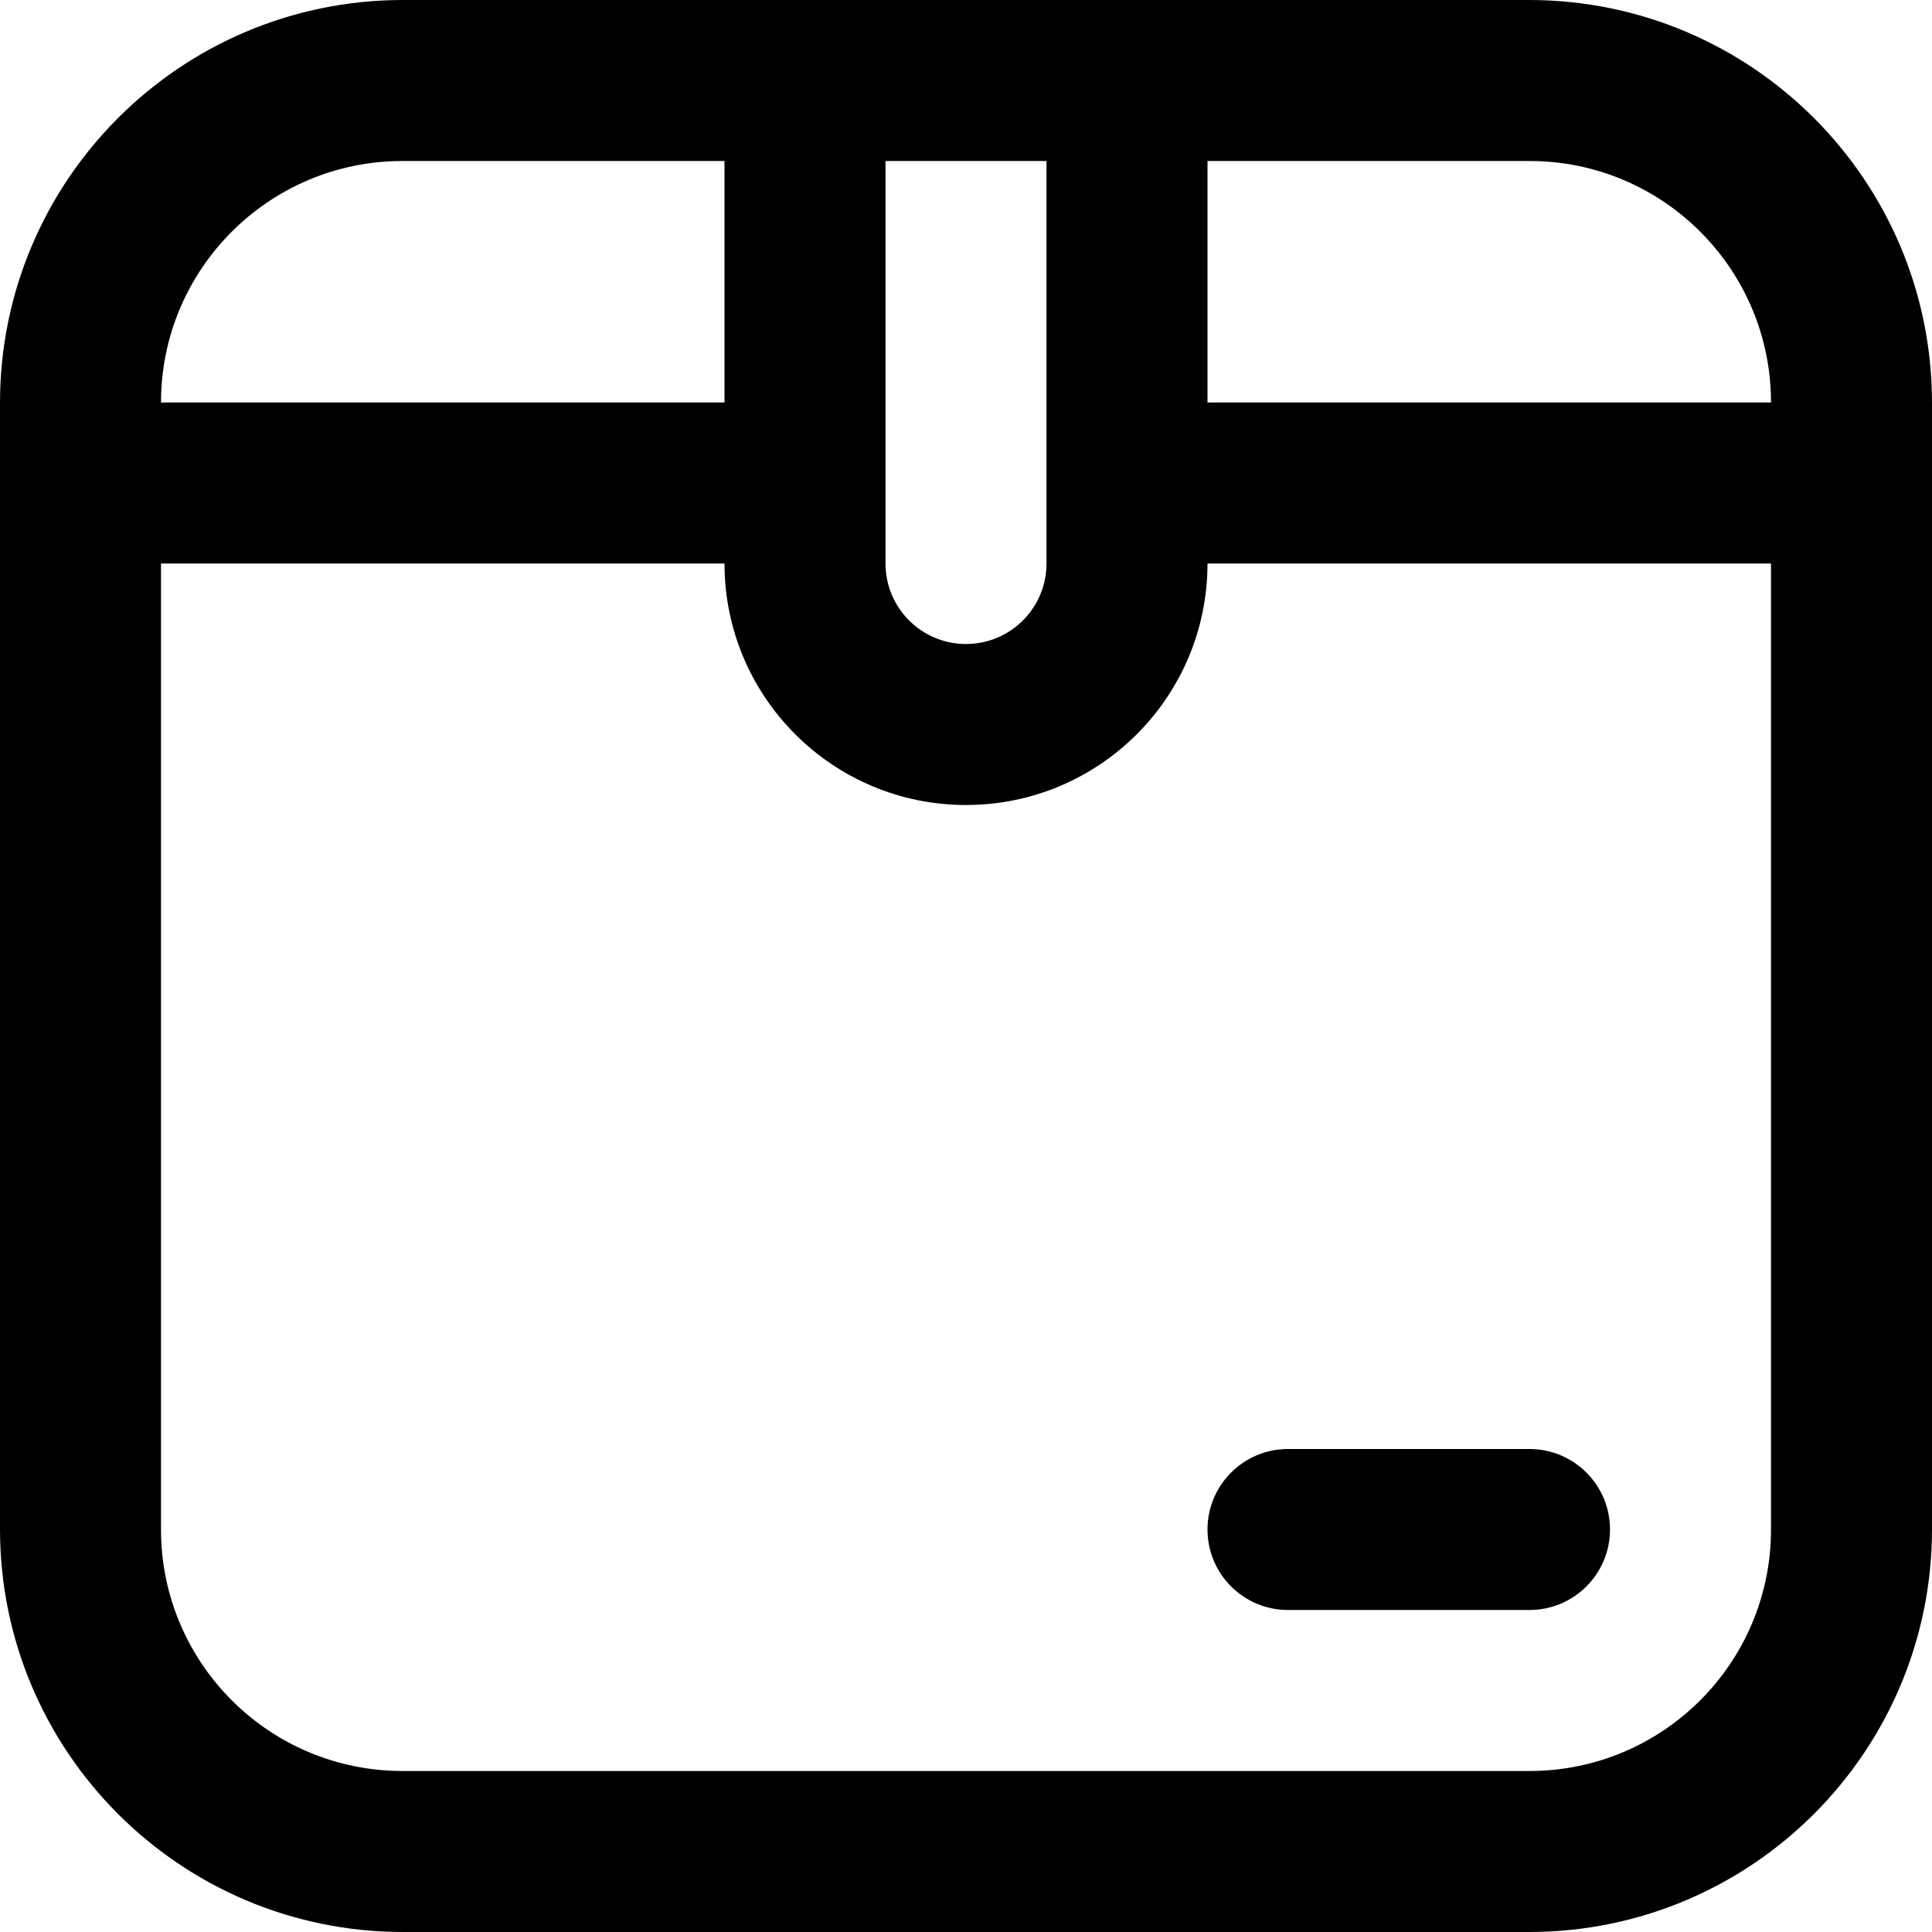
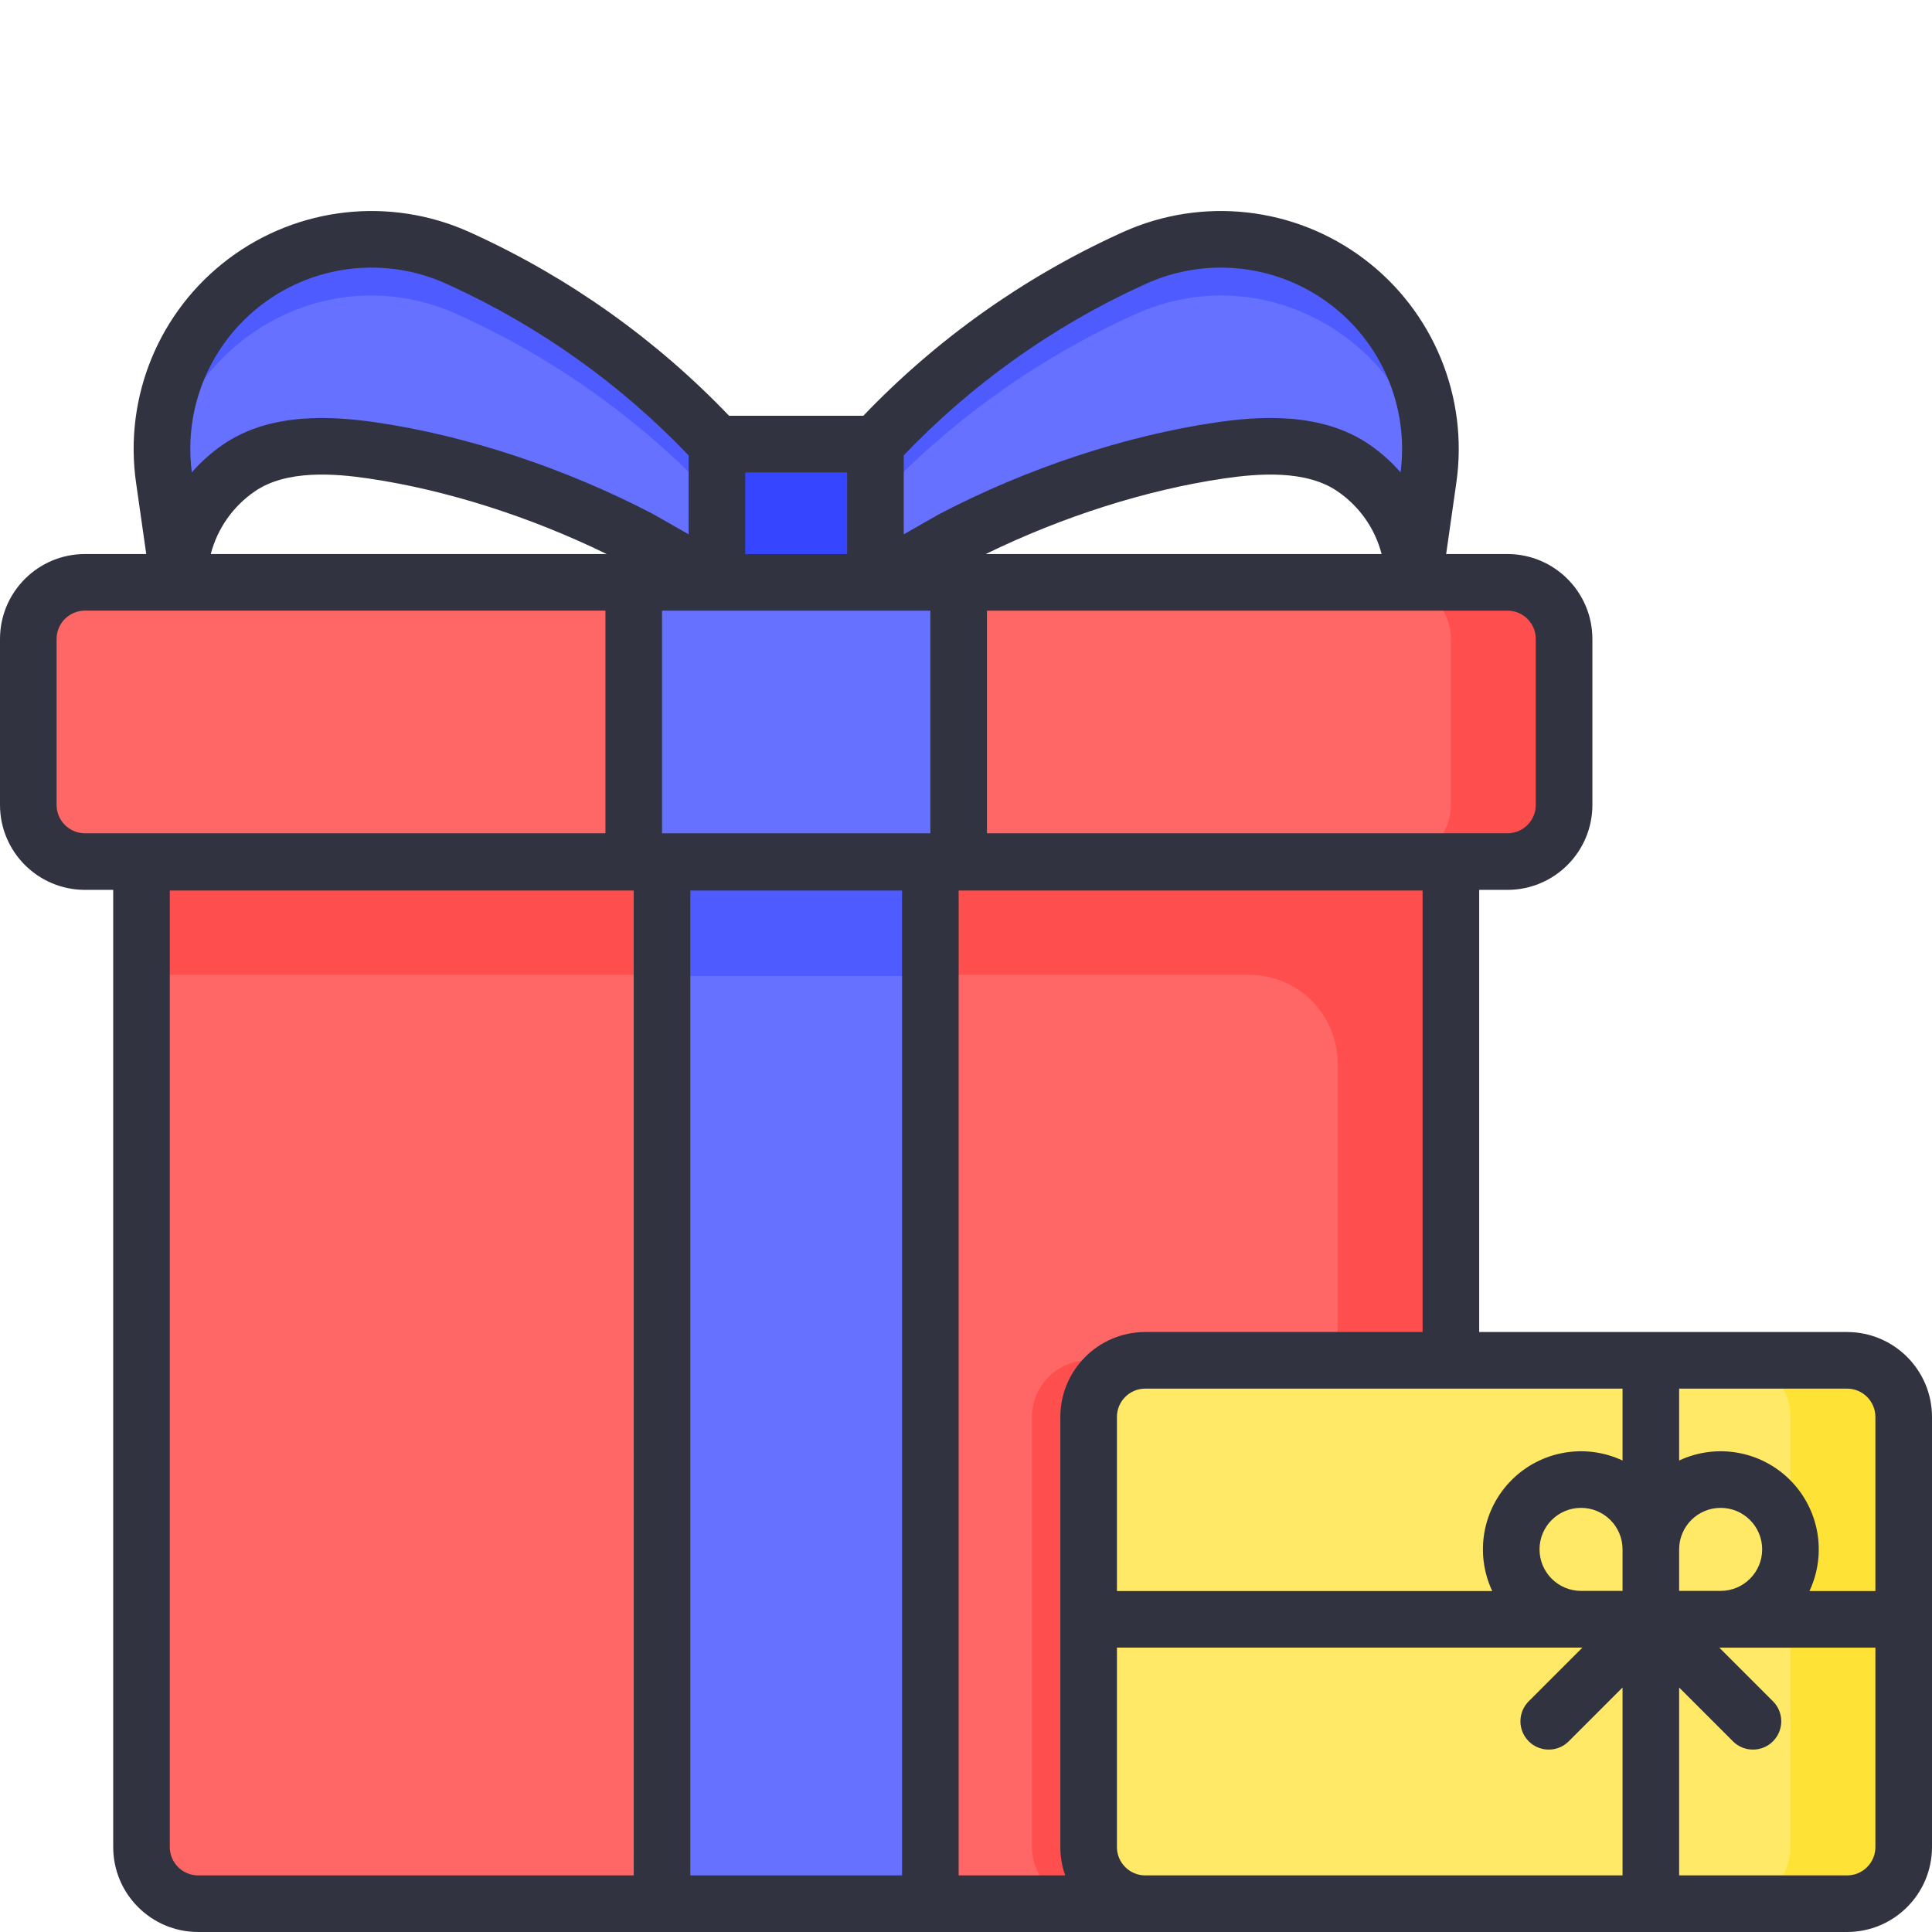
- <svg xmlns="http://www.w3.org/2000/svg" id="Layer_1" height="512" viewBox="0 0 24 24" width="512" data-name="Layer 1">
-   <path d="m19 0h-14a5.006 5.006 0 0 0 -5 5v14a5.006 5.006 0 0 0 5 5h14a5.006 5.006 0 0 0 5-5v-14a5.006 5.006 0 0 0 -5-5zm3 5h-7v-3h4a3 3 0 0 1 3 3zm-11-3h2v5a1 1 0 0 1 -2 0zm-6 0h4v3h-7a3 3 0 0 1 3-3zm14 20h-14a3 3 0 0 1 -3-3v-12h7a3 3 0 0 0 6 0h7v12a3 3 0 0 1 -3 3zm1-3a1 1 0 0 1 -1 1h-3a1 1 0 0 1 0-2h3a1 1 0 0 1 1 1z" />
+ <svg xmlns="http://www.w3.org/2000/svg" data-name="Layer 1" viewBox="0 0 512 512">
+   <path fill="#f66" d="M384.5 213.5v261a29.998 29.998 0 0 1-30 30h-302a15.005 15.005 0 0 1-15-15v-276Z" />
+   <path fill="#ff4e4e" d="M354.5 228.5h-317v29.83h293.492a23.508 23.508 0 0 1 23.508 23.508V474.5a30 30 0 0 1-30 30h30a30 30 0 0 0 30-30v-246Z" />
+   <rect width="407" height="74" x="7.5" y="154.326" fill="#f66" rx="15" />
+   <path fill="#ff4e4e" d="M399.5 154.326h-30a15 15 0 0 1 15 15v44a15 15 0 0 1-15 15h30a15 15 0 0 0 15-15v-44a15 15 0 0 0-15-15Z" />
+   <path fill="#6671ff" d="M175.445 228.326h71.109V504.5h-71.109zM167.945 154.326h86.109v74h-86.109z" />
+   <path fill="#6671ff" d="m378.52 126.86-3.92 27.47a36.582 36.582 0 0 0-15.8-30.24c-10.09-7.01-23.84-6.44-35.63-4.7-24.12 3.56-49.07 12.17-70.65 23.42-.67.35-5.13 2.97-11.35 6.46-3.85 2.15-7.03 3.89-9.17 5.06v-36.65a215.227 215.227 0 0 1 67.63-48.86c.38-.18.75-.35 1.12-.51 39.9-18.03 83.96 15.21 77.77 58.55Z" />
+   <path fill="#4e5bff" d="M299.63 83.82c.38-.18.75-.35 1.12-.51 34.933-15.786 73.054 7.73 77.85 42.915 5.67-43.028-38.146-75.857-77.85-57.915-.37.16-.74.33-1.12.51A215.227 215.227 0 0 0 232 117.68v15a215.227 215.227 0 0 1 67.63-48.86Z" />
+   <path fill="#6671ff" d="M190 117.68v36.65c-2.14-1.17-5.32-2.91-9.17-5.06-6.22-3.49-10.68-6.11-11.35-6.46-21.58-11.25-46.53-19.86-70.65-23.42-11.79-1.74-25.54-2.31-35.63 4.7a36.582 36.582 0 0 0-15.8 30.24l-3.92-27.47c-6.19-43.34 37.87-76.58 77.77-58.55.37.16.74.33 1.12.51A215.227 215.227 0 0 1 190 117.68Z" />
+   <path fill="#4e5bff" d="M122.37 68.82c-.38-.18-.75-.35-1.12-.51-39.704-17.942-83.52 14.887-77.85 57.915 4.796-35.186 42.917-58.7 77.85-42.915.37.16.74.33 1.12.51A215.227 215.227 0 0 1 190 132.68v-15a215.227 215.227 0 0 0-67.63-48.86Z" />
+   <path fill="#3645ff" d="M190 117.684h42v36.641h-42z" />
+   <path fill="#ff4e4e" d="M384.5 360.5v114a29.998 29.998 0 0 1-30 30h-66a15.005 15.005 0 0 1-15-15v-114a15.005 15.005 0 0 1 15-15Z" />
+   <rect width="216" height="144" x="288.5" y="360.5" fill="#ffe966" rx="15" />
+   <path fill="#ffe236" d="M489.5 360.5h-30a15.005 15.005 0 0 1 15 15v114a15.005 15.005 0 0 1-15 15h30a15.005 15.005 0 0 0 15-15v-114a15.005 15.005 0 0 0-15-15Z" />
+   <path fill="#4e5bff" d="M175.445 228.326h71.109v30.318h-71.109z" />
+   <path fill="#313440" d="M489.5 353H392V235.826h7.5a22.526 22.526 0 0 0 22.5-22.5v-44a22.526 22.526 0 0 0-22.5-22.5h-16.254l2.7-18.91a63.05 63.05 0 0 0-88.272-66.448l-1.167.53a221.308 221.308 0 0 0-67.716 48.187H193.21a221.305 221.305 0 0 0-67.719-48.188l-1.155-.525a63.05 63.05 0 0 0-88.28 66.443l2.7 18.911H22.5a22.526 22.526 0 0 0-22.5 22.5v44a22.526 22.526 0 0 0 22.5 22.5H30V489.5A22.526 22.526 0 0 0 52.5 512h437a22.526 22.526 0 0 0 22.5-22.5v-114a22.526 22.526 0 0 0-22.5-22.5Zm-44.509 57.6a11 11 0 1 1 11 11h-11Zm-70.383-248.773H399.5a7.508 7.508 0 0 1 7.5 7.5v44a7.508 7.508 0 0 1-7.5 7.5H261.555v-59h113.04Zm-113.38-15c20.299-9.917 42.469-16.98 63.04-20.016 8.96-1.323 21.842-2.405 30.248 3.439a28.928 28.928 0 0 1 11.628 16.576ZM197.5 125.184h27v21.641h-27Zm-175 95.641a7.508 7.508 0 0 1-7.5-7.5v-44a7.508 7.508 0 0 1 7.5-7.5h24.87l.022.001H160.445v59Zm33.356-74a28.93 28.93 0 0 1 11.628-16.577c8.405-5.842 21.29-4.76 30.247-3.438 20.58 3.038 42.758 10.104 63.042 20.015ZM167.946 497H52.5a7.508 7.508 0 0 1-7.5-7.5V236h122.945ZM99.921 111.972c-11.484-1.696-28.226-2.921-41 5.962a44.258 44.258 0 0 0-8.085 7.247 48.034 48.034 0 0 1 67.331-50.035l1.071.487a206.353 206.353 0 0 1 63.261 45.056v20.913c-2.927-1.651-5.352-3.046-6.992-3.989-1.385-.797-2.282-1.307-2.556-1.449-23.124-12.061-49.06-20.653-73.03-24.192ZM239.055 497h-56.11V236h56.11Zm7.5-276.174h-71.11v-59h14.527l.016.001h56.567Zm-.063-83.213c-1.64.943-4.065 2.338-6.992 3.989v-20.935a206.351 206.351 0 0 1 63.258-45.033l1.083-.492a48.034 48.034 0 0 1 67.322 50.039 44.276 44.276 0 0 0-8.085-7.246c-12.773-8.883-29.517-7.657-41-5.963-23.97 3.539-49.906 12.13-73.021 24.187-.283.147-1.18.657-2.565 1.454ZM282.29 497h-28.235V236H377v117h-73.5a22.526 22.526 0 0 0-22.5 22.5v114a22.393 22.393 0 0 0 1.29 7.5Zm147.701 0H303.5a7.508 7.508 0 0 1-7.5-7.5v-52.86h123.344l-14.217 14.217a7.5 7.5 0 0 0 10.607 10.608l14.257-14.257Zm0-75.4h-11a11 11 0 1 1 11-11Zm0-34.55a25.988 25.988 0 0 0-34.533 34.59H296V375.5a7.508 7.508 0 0 1 7.5-7.5h126.491ZM497 489.5a7.508 7.508 0 0 1-7.5 7.5h-44.509v-49.792l14.257 14.257a7.5 7.5 0 0 0 10.607-10.608l-14.216-14.216H497Zm0-67.86h-17.476a25.988 25.988 0 0 0-34.533-34.59V368H489.5a7.508 7.508 0 0 1 7.5 7.5Z" />
</svg>
